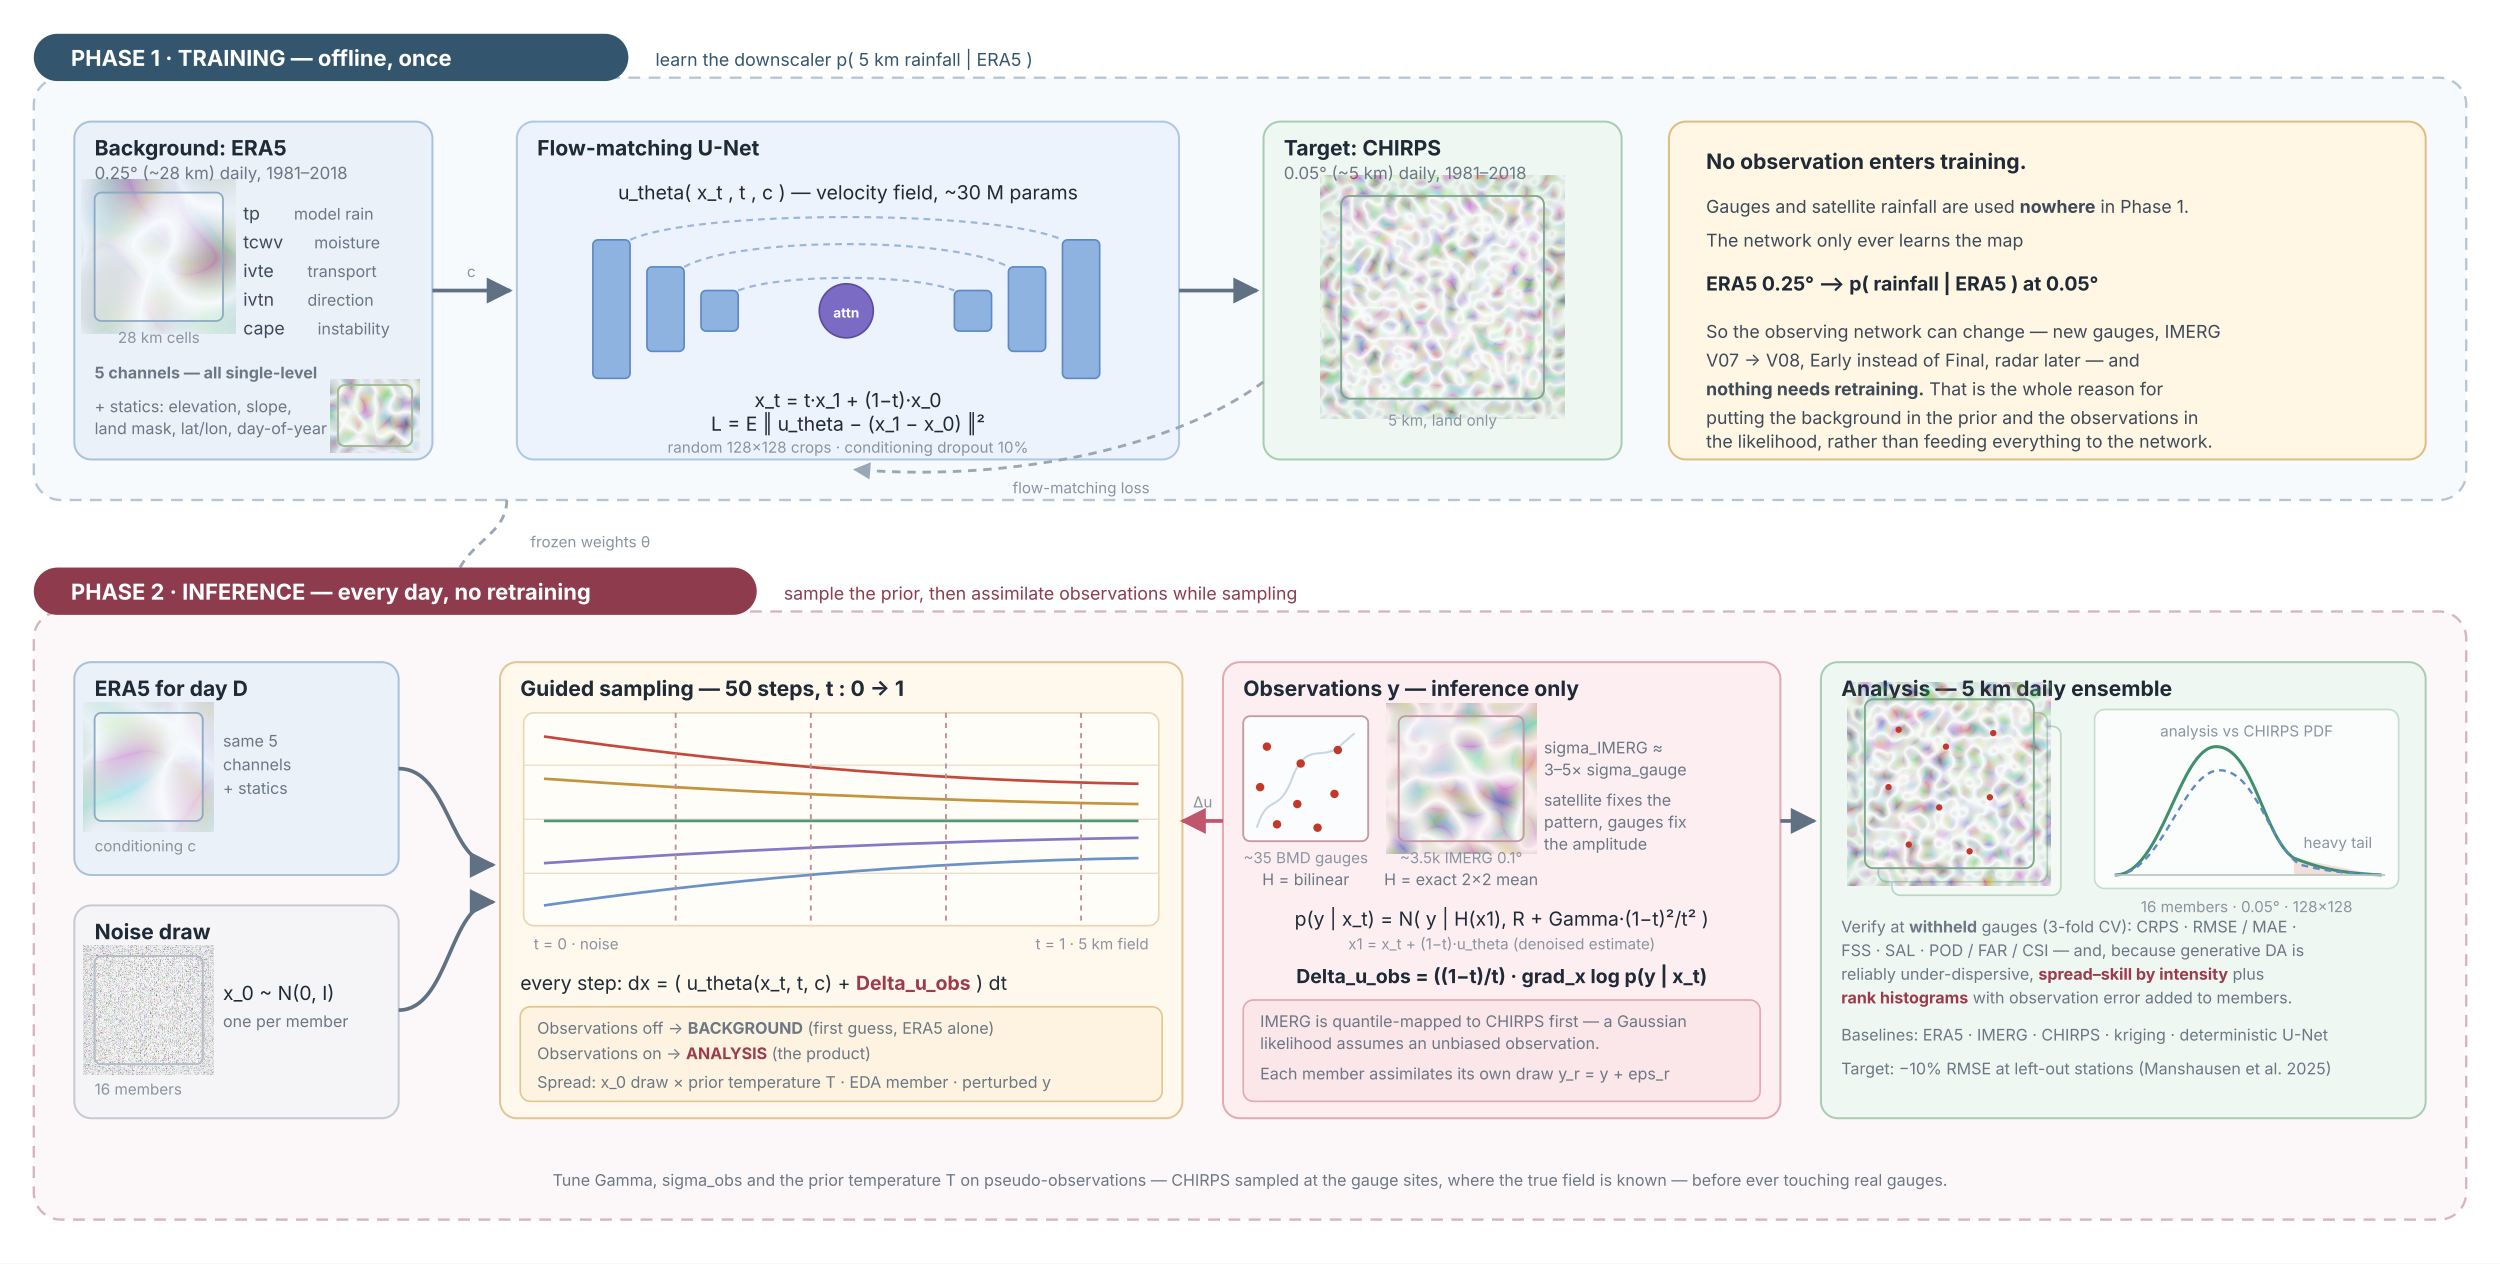
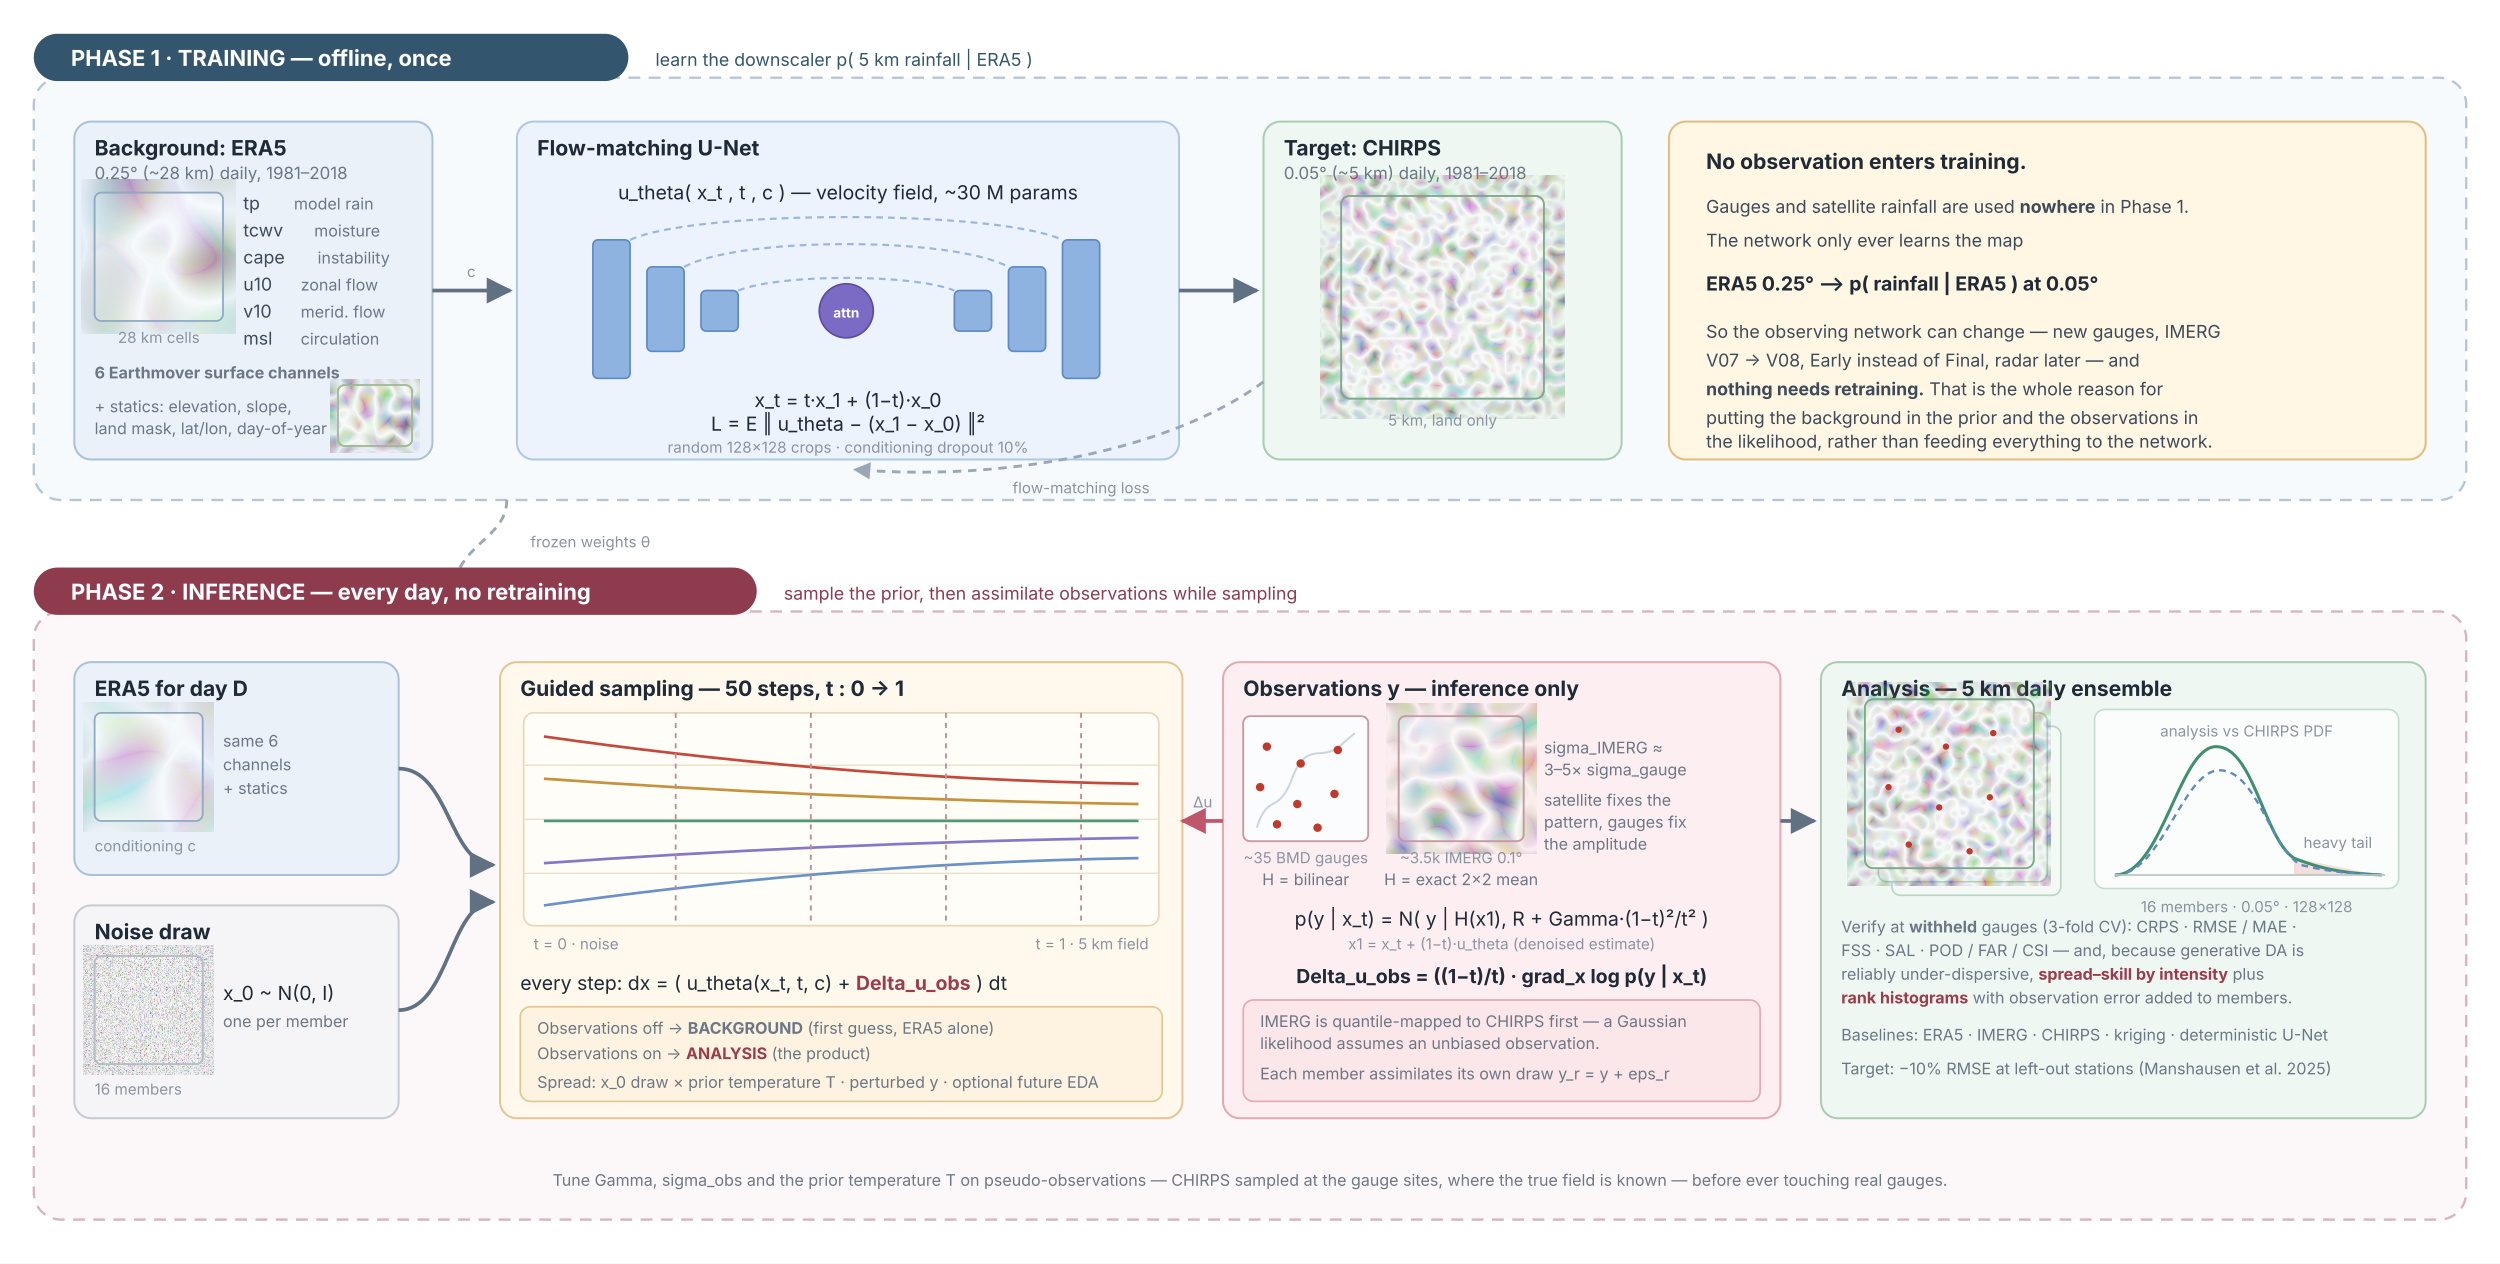
<svg xmlns="http://www.w3.org/2000/svg" viewBox="0 0 1480 748" width="1480" height="748" font-family="Inter, 'Helvetica Neue', Helvetica, Arial, sans-serif">
  <defs>
    <style>
      .band     { stroke-width:1.4; stroke-dasharray:7 5; }
      .bandlab  { font-size:13px; font-weight:700; fill:#FFFFFF; }
      .card     { stroke-width:1.2; }
      .ctitle   { font-size:12.5px; font-weight:700; fill:#1F2A37; }
      .csub     { font-size:10px; fill:#6B7785; }
      .body     { font-size:10.5px; fill:#3D4A5A; }
      .small    { font-size:9.5px; fill:#6B7785; }
      .eq       { font-size:11.5px; fill:#1F2A37; }
      .lab      { font-size:9px; fill:#8A94A0; }
      .flow     { stroke:#5F7183; stroke-width:2.2; fill:none; marker-end:url(#ah); }
      .flowd    { stroke:#9AA7B4; stroke-width:1.7; fill:none; stroke-dasharray:5 4; marker-end:url(#ahd); }
      .flowobs  { stroke:#C0566B; stroke-width:2.2; fill:none; marker-end:url(#ahr); }
    </style>
    <marker id="ah" viewBox="0 0 10 10" refX="9" refY="5" markerWidth="7" markerHeight="7" orient="auto-start-reverse">
      <path d="M0,0 L10,5 L0,10 z" fill="#5F7183" />
    </marker>
    <marker id="ahd" viewBox="0 0 10 10" refX="9" refY="5" markerWidth="6" markerHeight="6" orient="auto-start-reverse">
      <path d="M0,0 L10,5 L0,10 z" fill="#9AA7B4" />
    </marker>
    <marker id="ahr" viewBox="0 0 10 10" refX="9" refY="5" markerWidth="7" markerHeight="7" orient="auto-start-reverse">
      <path d="M0,0 L10,5 L0,10 z" fill="#C0566B" />
    </marker>
    <filter id="fCoarse">
      <feTurbulence baseFrequency="0.02" />
    </filter>
    <filter id="fMid">
      <feTurbulence baseFrequency="0.05" />
    </filter>
    <filter id="fFine">
      <feTurbulence baseFrequency="0.11" />
    </filter>
    <filter id="fNoise">
      <feTurbulence baseFrequency="0.85" />
    </filter>
    <filter id="fTerrain">
      <feTurbulence baseFrequency="0.09" />
    </filter>
  </defs>
  <rect x="0" y="0" width="1480" height="748" fill="#FFFFFF" />
  <rect class="band" x="20" y="46" width="1440" height="250" rx="16" fill="#F7FAFC" stroke="#B6C6D4" />
  <rect x="20" y="20" width="352" height="28" rx="14" fill="#33556E" />
  <text class="bandlab" x="42" y="39">PHASE 1 · TRAINING — offline, once</text>
  <text x="388" y="39" font-size="10.5" fill="#33556E">learn the downscaler  p( 5 km rainfall | ERA5 )</text>
  <rect class="card" x="44" y="72" width="212" height="200" rx="10" fill="#EAF1F8" stroke="#A9C2DA" />
  <text class="ctitle" x="56" y="92">Background: ERA5</text>
  <text class="csub" x="56" y="106">0.25° (~28 km) daily, 1981–2018</text>
  <rect x="56" y="114" width="76" height="76" rx="4" fill="#F7FAFD" stroke="#C9D8E6" />
  <rect x="56" y="114" width="76" height="76" filter="url(#fCoarse)" />
  <rect x="56" y="114" width="76" height="76" rx="4" fill="none" stroke="#8FAAC4" />
  <text class="lab" x="94" y="203" text-anchor="middle">28 km cells</text>
-   <text class="body" x="144" y="130">tp</text>
-   <text class="small" x="174" y="130">model rain</text>
-   <text class="body" x="144" y="147">tcwv</text>
-   <text class="small" x="186" y="147">moisture</text>
-   <text class="body" x="144" y="164">ivte</text>
-   <text class="small" x="182" y="164">transport</text>
-   <text class="body" x="144" y="181">ivtn</text>
-   <text class="small" x="182" y="181">direction</text>
-   <text class="body" x="144" y="198">cape</text>
-   <text class="small" x="188" y="198">instability</text>
-   <text class="small" x="56" y="224" font-weight="700" fill="#33556E">5 channels — all single-level</text>
+   <text class="body" x="144" y="124">tp</text>
+   <text class="small" x="174" y="124">model rain</text>
+   <text class="body" x="144" y="140">tcwv</text>
+   <text class="small" x="186" y="140">moisture</text>
+   <text class="body" x="144" y="156">cape</text>
+   <text class="small" x="188" y="156">instability</text>
+   <text class="body" x="144" y="172">u10</text>
+   <text class="small" x="178" y="172">zonal flow</text>
+   <text class="body" x="144" y="188">v10</text>
+   <text class="small" x="178" y="188">merid. flow</text>
+   <text class="body" x="144" y="204">msl</text>
+   <text class="small" x="178" y="204">circulation</text>
+   <text class="small" x="56" y="224" font-weight="700" fill="#33556E">6 Earthmover surface channels</text>
  <text class="small" x="56" y="244" font-size="8.8">+ statics: elevation, slope,</text>
  <text class="small" x="56" y="257" font-size="8.8">land mask, lat/lon, day-of-year</text>
  <rect x="200" y="228" width="44" height="36" rx="4" fill="#F9FBF8" stroke="#A5BC99" />
  <rect x="200" y="228" width="44" height="36" filter="url(#fTerrain)" />
  <rect x="200" y="228" width="44" height="36" rx="4" fill="none" stroke="#A5BC99" />
  <path class="flow" d="M256,172 H302" />
  <text class="lab" x="279" y="164" text-anchor="middle">c</text>
  <rect class="card" x="306" y="72" width="392" height="200" rx="10" fill="#EDF3FC" stroke="#AFC7E6" />
  <text class="ctitle" x="318" y="92">Flow-matching U-Net</text>
  <text class="eq" x="502" y="118" text-anchor="middle">u_theta( x_t , t , c )  —  velocity field, ~30 M params</text>
  <g stroke="#9BB6DC" stroke-width="1.3" fill="none" stroke-dasharray="4 3">
    <path d="M373,142 C412,124 590,124 629,142" />
    <path d="M405,158 C438,140 564,140 597,158" />
    <path d="M437,172 C462,162 540,162 565,172" />
  </g>
  <g fill="#8FB3E0" stroke="#5D89C4" stroke-width="1">
    <rect x="351" y="142" width="22" height="82" rx="3" />
    <rect x="383" y="158" width="22" height="50" rx="3" />
    <rect x="415" y="172" width="22" height="24" rx="3" />
    <rect x="565" y="172" width="22" height="24" rx="3" />
    <rect x="597" y="158" width="22" height="50" rx="3" />
    <rect x="629" y="142" width="22" height="82" rx="3" />
  </g>
  <circle cx="501" cy="184" r="16" fill="#7C6BC4" stroke="#5B4CA0" />
  <text x="501" y="188" text-anchor="middle" font-size="8" fill="#FFFFFF" font-weight="700">attn</text>
  <text class="eq" x="502" y="241" text-anchor="middle" font-size="11">x_t = t·x_1 + (1−t)·x_0</text>
  <text class="eq" x="502" y="255" text-anchor="middle" font-size="11">L = E ‖ u_theta − (x_1 − x_0) ‖²</text>
  <text class="lab" x="502" y="268" text-anchor="middle">random 128×128 crops · conditioning dropout 10%</text>
  <path class="flow" d="M698,172 H744" />
  <rect class="card" x="748" y="72" width="212" height="200" rx="10" fill="#EEF7F1" stroke="#A9CDB4" />
  <text class="ctitle" x="760" y="92" fill="#2E6B47">Target: CHIRPS</text>
  <text class="csub" x="760" y="106">0.05° (~5 km) daily, 1981–2018</text>
  <rect x="794" y="116" width="120" height="120" rx="5" fill="#FAFCFB" stroke="#9DC4AE" />
  <rect x="794" y="116" width="120" height="120" filter="url(#fFine)" />
  <rect x="794" y="116" width="120" height="120" rx="5" fill="none" stroke="#7FA98F" />
  <text class="lab" x="854" y="252" text-anchor="middle">5 km, land only</text>
  <path class="flowd" d="M748,226 C700,262 606,286 506,278" />
  <text class="lab" x="640" y="292" text-anchor="middle">flow-matching loss</text>
  <rect class="card" x="988" y="72" width="448" height="200" rx="10" fill="#FFF6E3" stroke="#DFBE7E" />
  <text class="ctitle" x="1010" y="100" font-size="14" fill="#8A5A1E">No observation enters training.</text>
  <text class="body" x="1010" y="126">Gauges and satellite rainfall are used <tspan font-weight="700">nowhere</tspan> in Phase 1.</text>
  <text class="body" x="1010" y="146">The network only ever learns the map</text>
  <text class="eq" x="1010" y="172" font-size="13" font-weight="700">ERA5 0.25°  ⟶  p( rainfall | ERA5 ) at 0.05°</text>
  <text class="body" x="1010" y="200">So the observing network can change — new gauges, IMERG</text>
  <text class="body" x="1010" y="217">V07 → V08, Early instead of Final, radar later — and</text>
  <text class="body" x="1010" y="234">
    <tspan font-weight="700">nothing needs retraining.</tspan> That is the whole reason for</text>
  <text class="body" x="1010" y="251">putting the background in the prior and the observations in</text>
  <text class="body" x="1010" y="265">the likelihood, rather than feeding everything to the network.</text>
  <path class="flowd" d="M300,296 C300,320 268,322 268,354" />
  <text class="lab" x="314" y="324">frozen weights θ</text>
  <rect class="band" x="20" y="362" width="1440" height="360" rx="16" fill="#FCF8F9" stroke="#D5B6BE" />
  <rect x="20" y="336" width="428" height="28" rx="14" fill="#8E3B4E" />
  <text class="bandlab" x="42" y="355">PHASE 2 · INFERENCE — every day, no retraining</text>
  <text x="464" y="355" font-size="10.5" fill="#8E3B4E">sample the prior, then assimilate observations while sampling</text>
  <rect class="card" x="44" y="392" width="192" height="126" rx="10" fill="#EAF1F8" stroke="#A9C2DA" />
  <text class="ctitle" x="56" y="412" font-size="11.5">ERA5 for day D</text>
  <rect x="56" y="422" width="64" height="64" rx="4" fill="#F7FAFD" stroke="#C9D8E6" />
  <rect x="56" y="422" width="64" height="64" filter="url(#fCoarse)" />
  <rect x="56" y="422" width="64" height="64" rx="4" fill="none" stroke="#8FAAC4" />
-   <text class="small" x="132" y="442">same 5</text>
+   <text class="small" x="132" y="442">same 6</text>
  <text class="small" x="132" y="456">channels</text>
  <text class="small" x="132" y="470">+ statics</text>
  <text class="lab" x="56" y="504">conditioning  c</text>
  <rect class="card" x="44" y="536" width="192" height="126" rx="10" fill="#F5F5F7" stroke="#C6CBD3" />
  <text class="ctitle" x="56" y="556" font-size="11.5">Noise draw</text>
  <rect x="56" y="566" width="64" height="64" rx="4" fill="#FAFAFB" stroke="#CBCFD6" />
  <rect x="56" y="566" width="64" height="64" filter="url(#fNoise)" />
  <rect x="56" y="566" width="64" height="64" rx="4" fill="none" stroke="#B7BDC6" />
  <text class="eq" x="132" y="592" font-size="10">x_0 ~ N(0, I)</text>
  <text class="small" x="132" y="608">one per member</text>
  <text class="lab" x="56" y="648">16 members</text>
  <path class="flow" d="M236,455 C266,455 266,512 292,512" />
  <path class="flow" d="M236,598 C266,598 266,534 292,534" />
  <rect class="card" x="296" y="392" width="404" height="270" rx="10" fill="#FFF8EC" stroke="#E3C692" />
  <text class="ctitle" x="308" y="412">Guided sampling — 50 steps, t : 0 → 1</text>
  <rect x="310" y="422" width="376" height="126" rx="6" fill="#FFFDF8" stroke="#E8D6B4" />
  <g stroke="#EADFC8" stroke-width="0.8">
    <path d="M310,453 H686 M310,485 H686 M310,517 H686" />
  </g>
  <g fill="none" stroke-width="1.6" opacity="0.92">
    <path d="M322,436 C420,450 540,462 674,464" stroke="#C0392B" />
    <path d="M322,461 C420,468 540,474 674,476" stroke="#C08A2E" />
    <path d="M322,486 C420,486 540,486 674,486" stroke="#3F8F6E" />
    <path d="M322,511 C420,504 540,498 674,496" stroke="#7C6BC4" />
    <path d="M322,536 C420,522 540,510 674,508" stroke="#5D89C4" />
  </g>
  <g stroke="#C58A96" stroke-width="1.1" stroke-dasharray="3 3">
    <path d="M400,422 V548" />
    <path d="M480,422 V548" />
    <path d="M560,422 V548" />
    <path d="M640,422 V548" />
  </g>
  <text class="lab" x="316" y="562">t = 0 · noise</text>
  <text class="lab" x="680" y="562" text-anchor="end">t = 1 · 5 km field</text>
  <text class="eq" x="308" y="586" font-size="11">every step:  dx = ( u_theta(x_t, t, c)  +  <tspan fill="#9C3B4C" font-weight="700">Delta_u_obs</tspan> ) dt</text>
  <rect x="308" y="596" width="380" height="56" rx="6" fill="#FDF3E0" stroke="#E3C692" />
  <text class="small" x="318" y="612" font-size="9">Observations off  →  <tspan font-weight="700">BACKGROUND</tspan>  (first guess, ERA5 alone)</text>
  <text class="small" x="318" y="627" font-size="9">Observations on   →  <tspan font-weight="700" fill="#9C3B4C">ANALYSIS</tspan>  (the product)</text>
-   <text class="small" x="318" y="644" font-size="9">Spread: x_0 draw × prior temperature T · EDA member · perturbed y</text>
+   <text class="small" x="318" y="644" font-size="9">Spread: x_0 draw × prior temperature T · perturbed y · optional future EDA</text>
  <rect class="card" x="724" y="392" width="330" height="270" rx="10" fill="#FDEFF1" stroke="#E3A9B4" />
  <text class="ctitle" x="736" y="412" fill="#8E3B4E">Observations  y  — inference only</text>
  <rect x="736" y="424" width="74" height="74" rx="4" fill="#FBFCFD" stroke="#D6C3C8" />
  <path d="M744,490 C751,468 757,484 766,458 C775,438 784,452 795,440 L802,434" fill="none" stroke="#C9D6E2" stroke-width="1.2" />
  <g fill="#C0392B">
    <circle cx="750" cy="442" r="2.5" />
    <circle cx="770" cy="452" r="2.5" />
    <circle cx="792" cy="444" r="2.5" />
    <circle cx="746" cy="466" r="2.5" />
    <circle cx="768" cy="476" r="2.5" />
    <circle cx="790" cy="470" r="2.5" />
    <circle cx="756" cy="488" r="2.5" />
    <circle cx="780" cy="490" r="2.5" />
  </g>
  <rect x="736" y="424" width="74" height="74" rx="4" fill="none" stroke="#C79AA3" />
  <text class="lab" x="773" y="511" text-anchor="middle">~35 BMD gauges</text>
  <text class="small" x="773" y="524" text-anchor="middle" font-size="8.5">H = bilinear</text>
  <rect x="828" y="424" width="74" height="74" rx="4" fill="#FDF9FA" stroke="#D6C3C8" />
  <rect x="828" y="424" width="74" height="74" filter="url(#fMid)" />
  <rect x="828" y="424" width="74" height="74" rx="4" fill="none" stroke="#C79AA3" />
  <text class="lab" x="865" y="511" text-anchor="middle">~3.5k IMERG 0.1°</text>
  <text class="small" x="865" y="524" text-anchor="middle" font-size="8.5">H = exact 2×2 mean</text>
  <text class="small" x="914" y="446" font-size="9">sigma_IMERG ≈</text>
  <text class="small" x="914" y="459" font-size="9">3–5× sigma_gauge</text>
  <text class="small" x="914" y="477" font-size="9">satellite fixes the</text>
  <text class="small" x="914" y="490" font-size="9">pattern, gauges fix</text>
  <text class="small" x="914" y="503" font-size="9">the amplitude</text>
  <text class="eq" x="889" y="548" text-anchor="middle" font-size="10.5">p(y | x_t) = N( y | H(x1),  R + Gamma·(1−t)²/t² )</text>
  <text class="lab" x="889" y="562" text-anchor="middle">x1 = x_t + (1−t)·u_theta  (denoised estimate)</text>
  <text class="eq" x="889" y="582" text-anchor="middle" font-size="11" font-weight="700" fill="#9C3B4C">Delta_u_obs = ((1−t)/t) · grad_x log p(y | x_t)</text>
  <rect x="736" y="592" width="306" height="60" rx="6" fill="#FBE6E9" stroke="#E3A9B4" />
  <text class="small" x="746" y="608" font-size="8.8" fill="#9C3B4C">IMERG is quantile-mapped to CHIRPS first — a Gaussian</text>
  <text class="small" x="746" y="621" font-size="8.8" fill="#9C3B4C">likelihood assumes an unbiased observation.</text>
  <text class="small" x="746" y="639" font-size="8.8" fill="#9C3B4C">Each member assimilates its own draw  y_r = y + eps_r</text>
  <path class="flowobs" d="M724,486 H700" />
  <text class="lab" x="712" y="478" text-anchor="middle" fill="#C0566B">Δu</text>
  <rect class="card" x="1078" y="392" width="358" height="270" rx="10" fill="#EEF7F1" stroke="#A9CDB4" />
  <text class="ctitle" x="1090" y="412" fill="#2E6B47">Analysis — 5 km daily ensemble</text>
  <rect x="1120" y="430" width="100" height="100" rx="5" fill="#F4F9F6" stroke="#B9D5C4" />
  <rect x="1112" y="422" width="100" height="100" rx="5" fill="#F4F9F6" stroke="#B9D5C4" />
  <rect x="1104" y="414" width="100" height="100" rx="5" fill="#FAFCFB" stroke="#9DC4AE" />
  <rect x="1104" y="414" width="100" height="100" filter="url(#fFine)" />
  <g fill="#C0392B">
    <circle cx="1124" cy="432" r="1.9" />
    <circle cx="1152" cy="442" r="1.9" />
    <circle cx="1180" cy="434" r="1.9" />
    <circle cx="1118" cy="466" r="1.9" />
    <circle cx="1148" cy="478" r="1.9" />
    <circle cx="1178" cy="472" r="1.9" />
    <circle cx="1130" cy="500" r="1.9" />
    <circle cx="1166" cy="504" r="1.9" />
  </g>
  <rect x="1104" y="414" width="100" height="100" rx="5" fill="none" stroke="#7FA98F" />
  <text class="lab" x="1330" y="540" text-anchor="middle">16 members · 0.05° · 128×128</text>
  <rect x="1240" y="420" width="180" height="106" rx="6" fill="#FBFDFC" stroke="#C6DCCF" />
  <path d="M1358,508 L1408,518 L1358,518 Z" fill="#C0392B" opacity="0.16" />
  <path d="M1252,518 C1280,518 1290,442 1312,442 C1334,442 1340,496 1358,508 C1378,516 1392,517 1410,518" fill="none" stroke="#3F8F6E" stroke-width="1.8" />
  <path d="M1252,518 C1280,518 1292,456 1314,456 C1336,456 1344,502 1362,512 C1382,517 1394,517 1410,518" fill="none" stroke="#5D89C4" stroke-width="1.4" stroke-dasharray="4 3" />
  <path d="M1252,518 H1412" stroke="#B7C6BD" stroke-width="1" />
  <text class="lab" x="1330" y="436" text-anchor="middle" font-size="8">analysis vs CHIRPS PDF</text>
  <text class="lab" x="1384" y="502" text-anchor="middle" font-size="8">heavy tail</text>
  <text class="small" x="1090" y="552">Verify at <tspan font-weight="700">withheld</tspan> gauges (3-fold CV): CRPS · RMSE / MAE ·</text>
  <text class="small" x="1090" y="566">FSS · SAL · POD / FAR / CSI — and, because generative DA is</text>
  <text class="small" x="1090" y="580">reliably under-dispersive, <tspan font-weight="700" fill="#9C3B4C">spread–skill by intensity</tspan> plus</text>
  <text class="small" x="1090" y="594">
    <tspan font-weight="700" fill="#9C3B4C">rank histograms</tspan> with observation error added to members.</text>
  <text class="small" x="1090" y="616">Baselines: ERA5 · IMERG · CHIRPS · kriging · deterministic U-Net</text>
  <text class="small" x="1090" y="636" fill="#9C3B4C">Target: −10% RMSE at left-out stations (Manshausen et al. 2025)</text>
  <path class="flow" d="M1054,486 H1074" />
  <text class="small" x="740" y="702" text-anchor="middle" font-size="9.5">Tune Gamma, sigma_obs and the prior temperature T on pseudo-observations — CHIRPS sampled at the gauge sites, where the true field is known — before ever touching real gauges.</text>
</svg>
